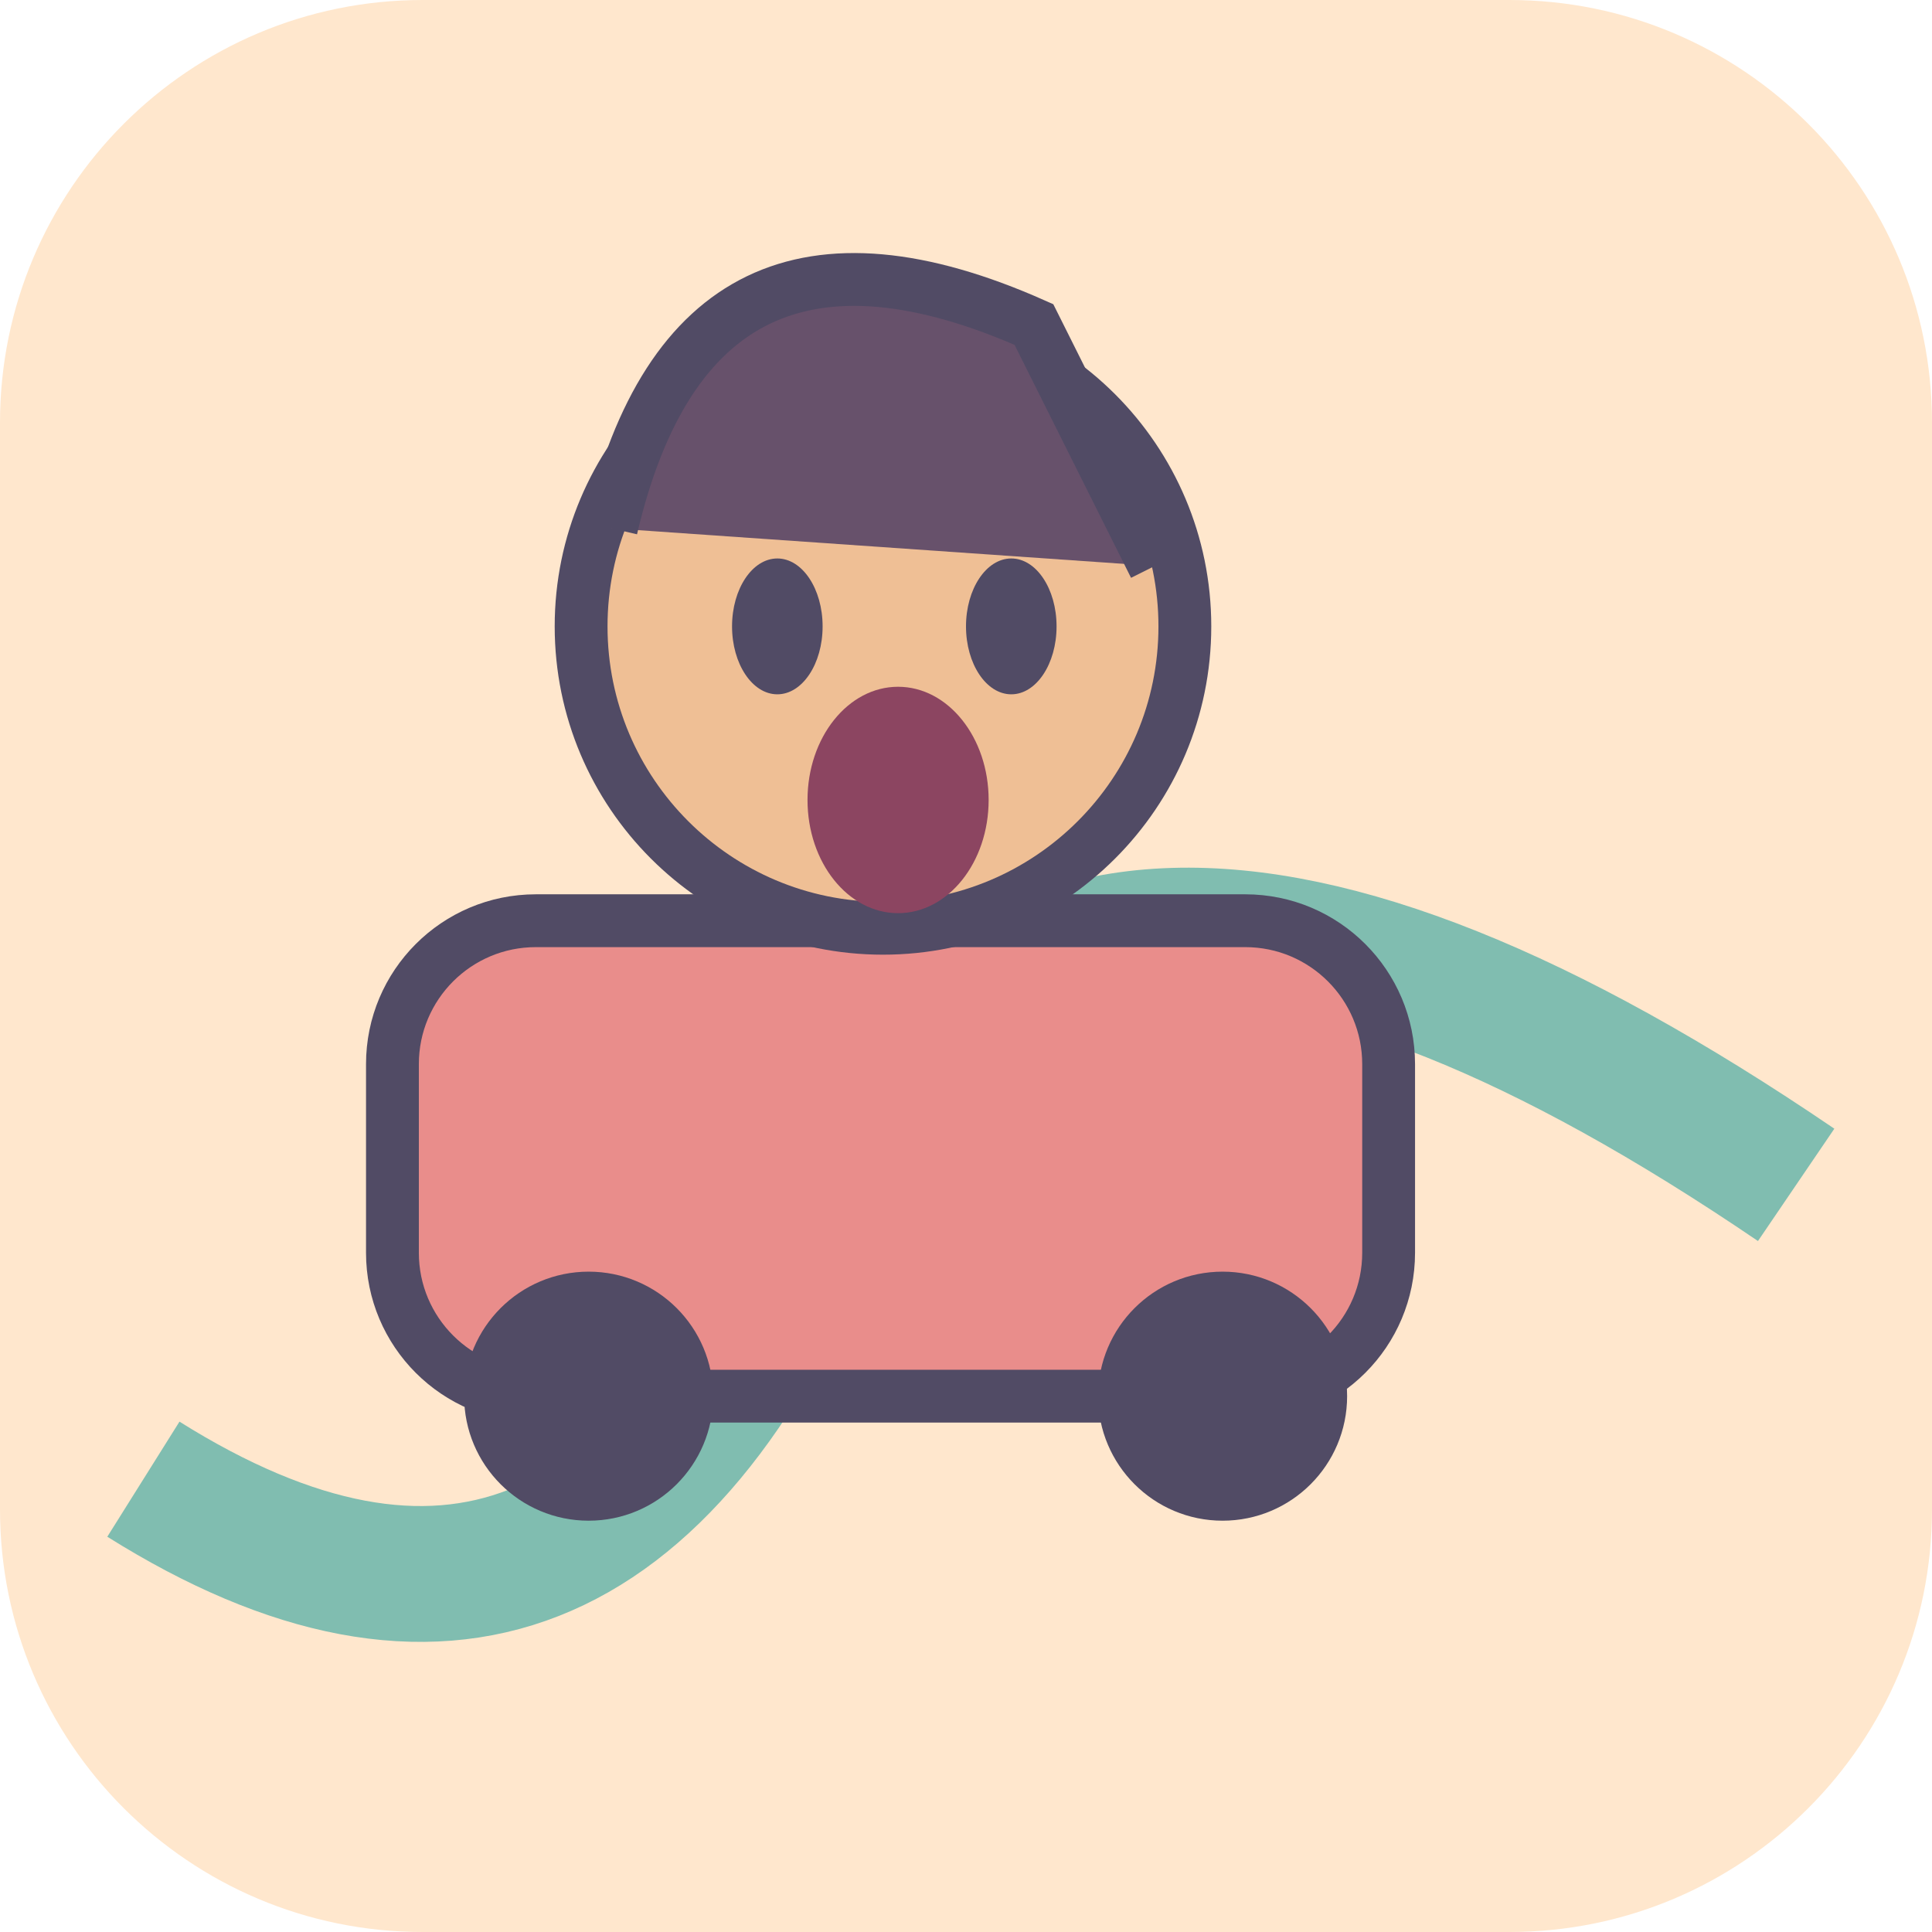
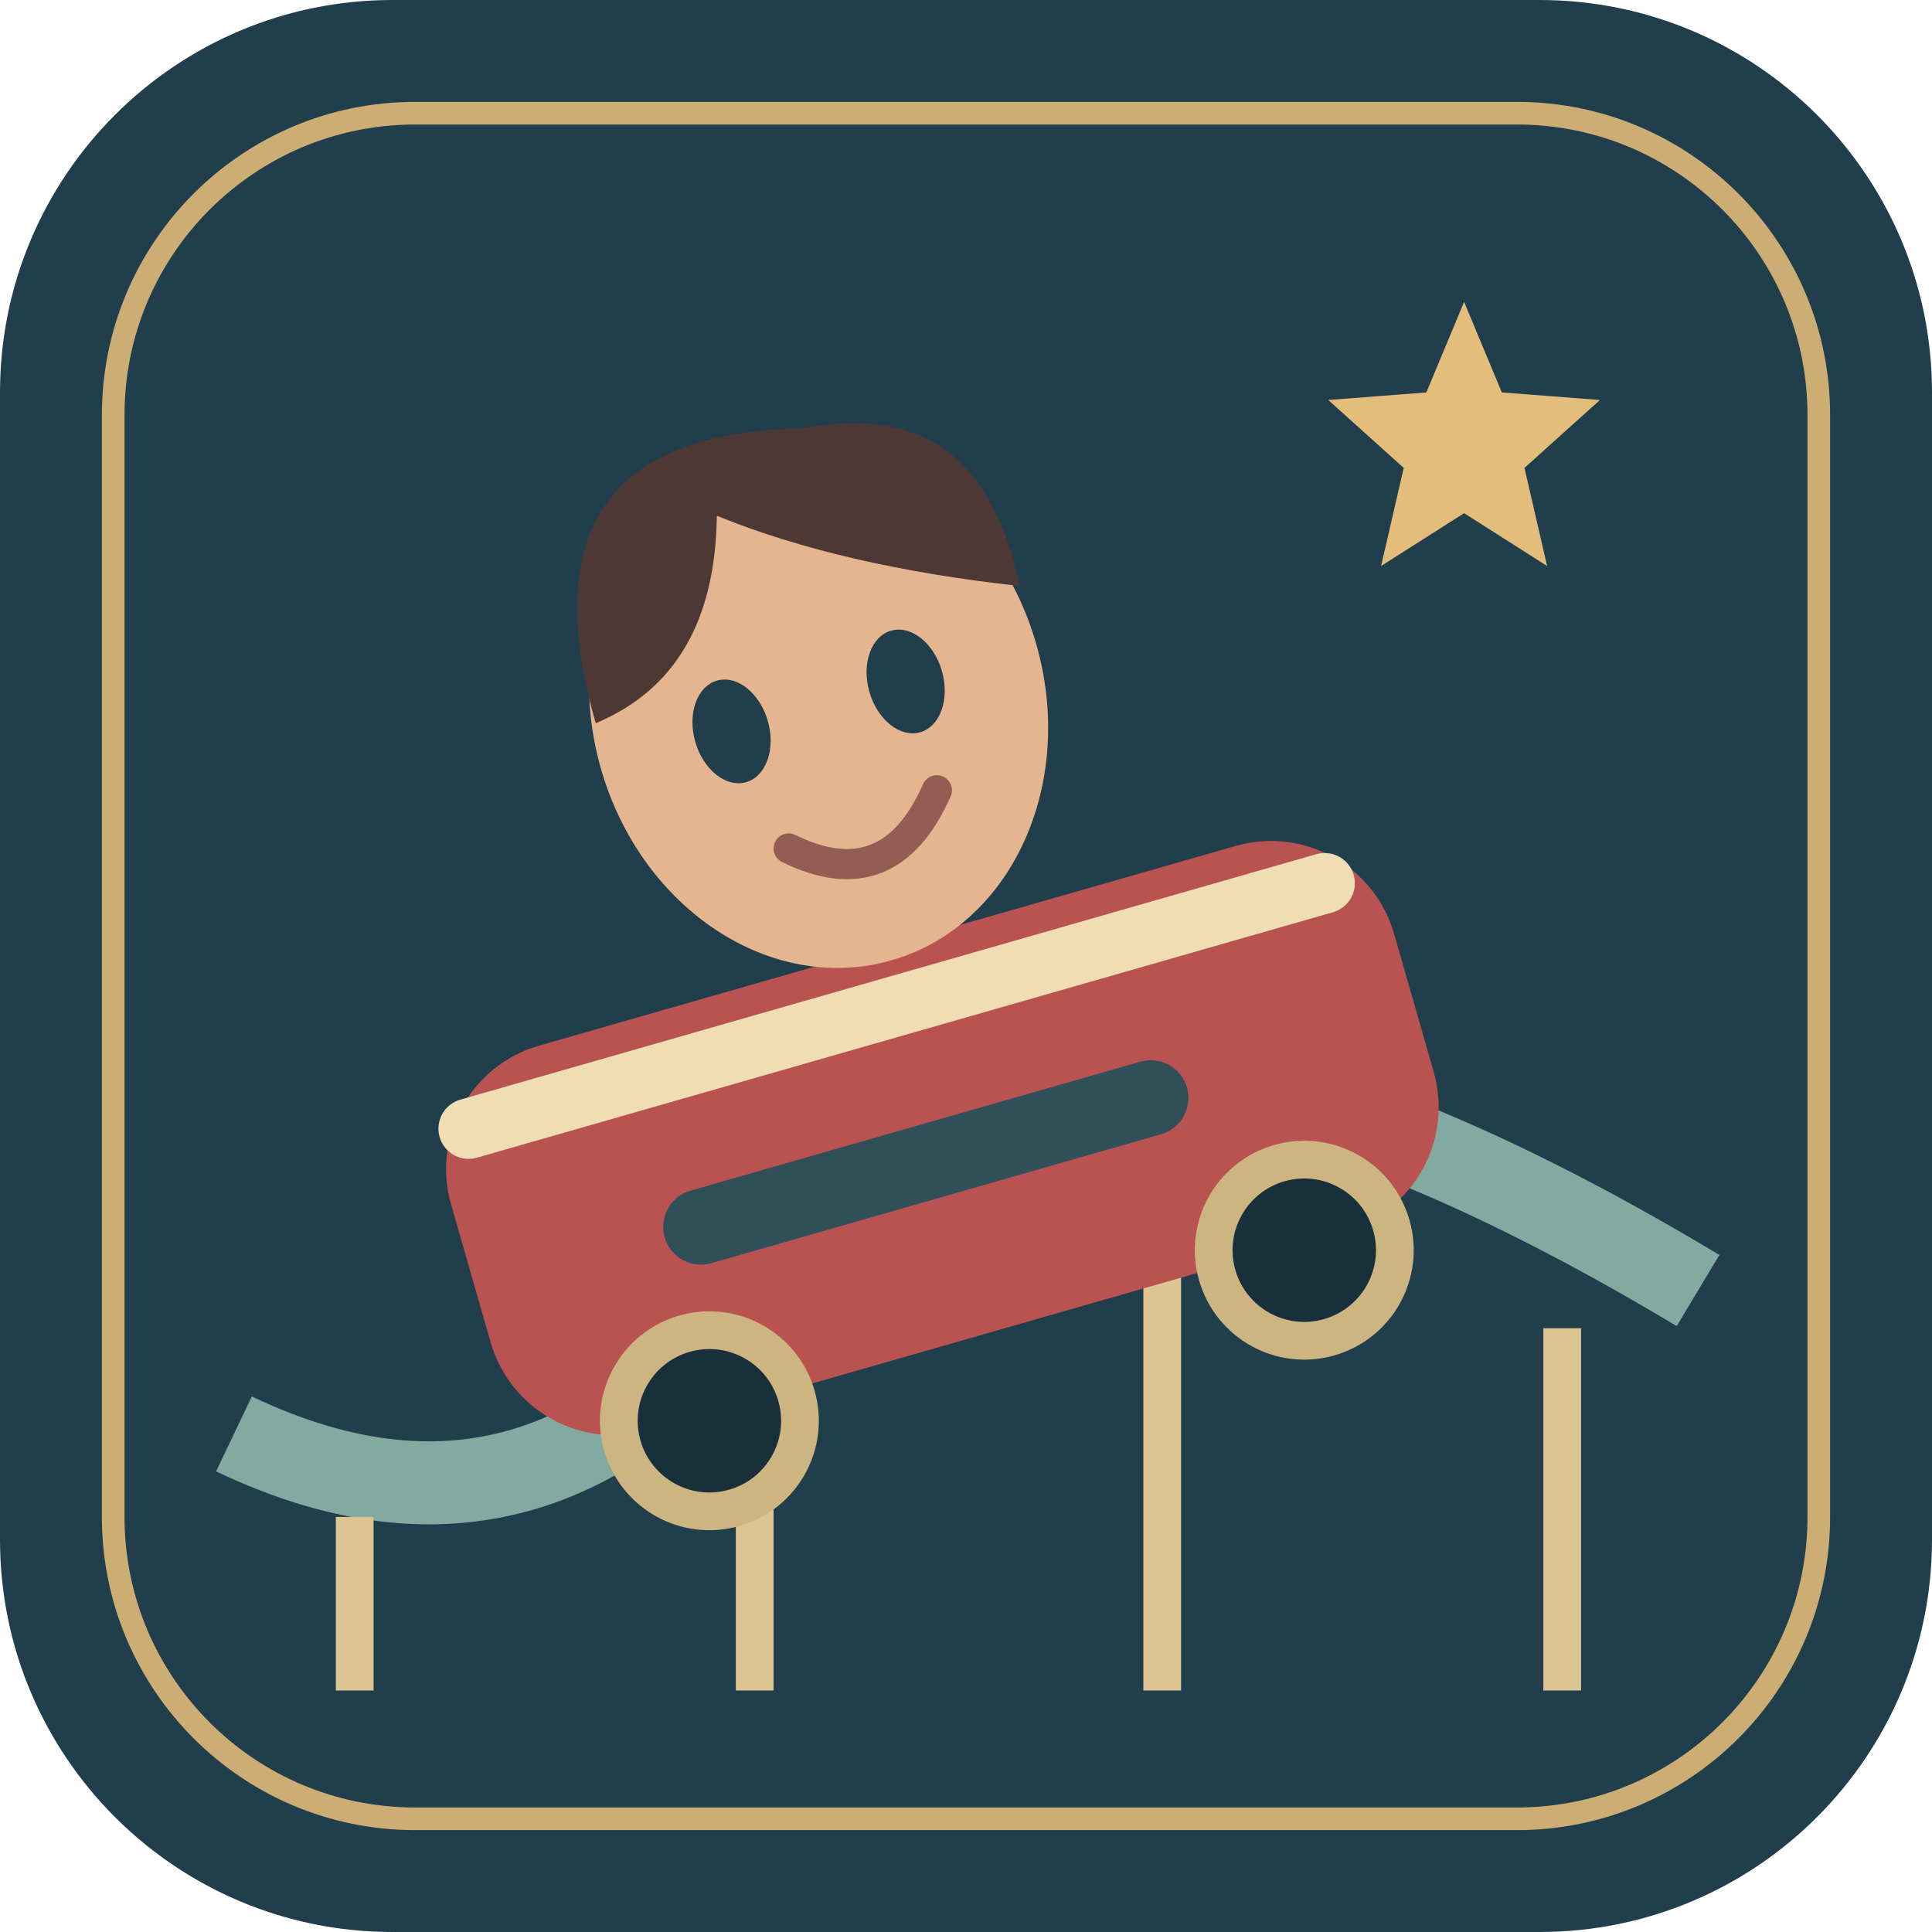
<svg xmlns="http://www.w3.org/2000/svg" viewBox="0 0 256 256">
-   <rect width="256" height="256" rx="56" fill="#ffe7cd" />
-   <path d="M19 196Q78 233 108 161T238 157" fill="none" stroke="#80bdb0" stroke-width="18" />
-   <g stroke="#514b65" stroke-width="7">
-     <rect x="52" y="122" width="132" height="63" rx="19" fill="#e98d8b" />
-     <circle cx="78" cy="185" r="13" fill="#514b65" />
-     <circle cx="162" cy="185" r="13" fill="#514b65" />
-     <circle cx="117" cy="83" r="40" fill="#efbf95" />
-     <path d="M81 70Q92 23 137 43L153 75" fill="#67516b" />
+   <rect width="256" height="256" rx="52" fill="#203e4b" />
+   <rect x="15" y="15" width="226" height="226" rx="40" fill="none" stroke="#ccae74" stroke-width="3" />
+   <path d="M31 190Q75 211 105 164T225 171" fill="none" stroke="#83aaa0" stroke-width="11" />
+   <path d="M47 201v23m53-38v38m54-67v67m53-48v48" stroke="#ddc592" stroke-width="5" />
+   <g transform="rotate(-16 125 144)">
+     <rect x="58" y="124" width="130" height="53" rx="17" fill="#b95351" />
+     <path d="M63 132h118" stroke="#f1ddb4" stroke-width="8" stroke-linecap="round" />
+     <rect x="84" y="148" width="72" height="10" rx="5" fill="#304f58" />
+     <circle cx="83" cy="178" r="12" fill="#182f3c" stroke="#cdb582" stroke-width="5" />
+     <circle cx="165" cy="178" r="12" fill="#182f3c" stroke="#cdb582" stroke-width="5" />
+     <ellipse cx="123" cy="91" rx="30" ry="35" fill="#e4b58e" />
+     <path d="M94 85q0-40 37-30 24 2 22 28-22-9-36-20-6 20-23 22" fill="#4e3836" />
+     <ellipse cx="111" cy="91" rx="5" ry="7" fill="#203e4b" />
+     <ellipse cx="135" cy="91" rx="5" ry="7" fill="#203e4b" />
+     <path d="M114 108q11 10 21-2" fill="none" stroke="#935d54" stroke-width="4" stroke-linecap="round" />
  </g>
-   <ellipse cx="103" cy="83" rx="6" ry="9" fill="#514b65" />
-   <ellipse cx="134" cy="83" rx="6" ry="9" fill="#514b65" />
-   <ellipse cx="119" cy="106" rx="12" ry="15" fill="#8c4561" />
+   <path d="m194 40 5 12 13 1-10 9 3 13-11-7-11 7 3-13-10-9 13-1z" fill="#e4bd7b" />
</svg>
